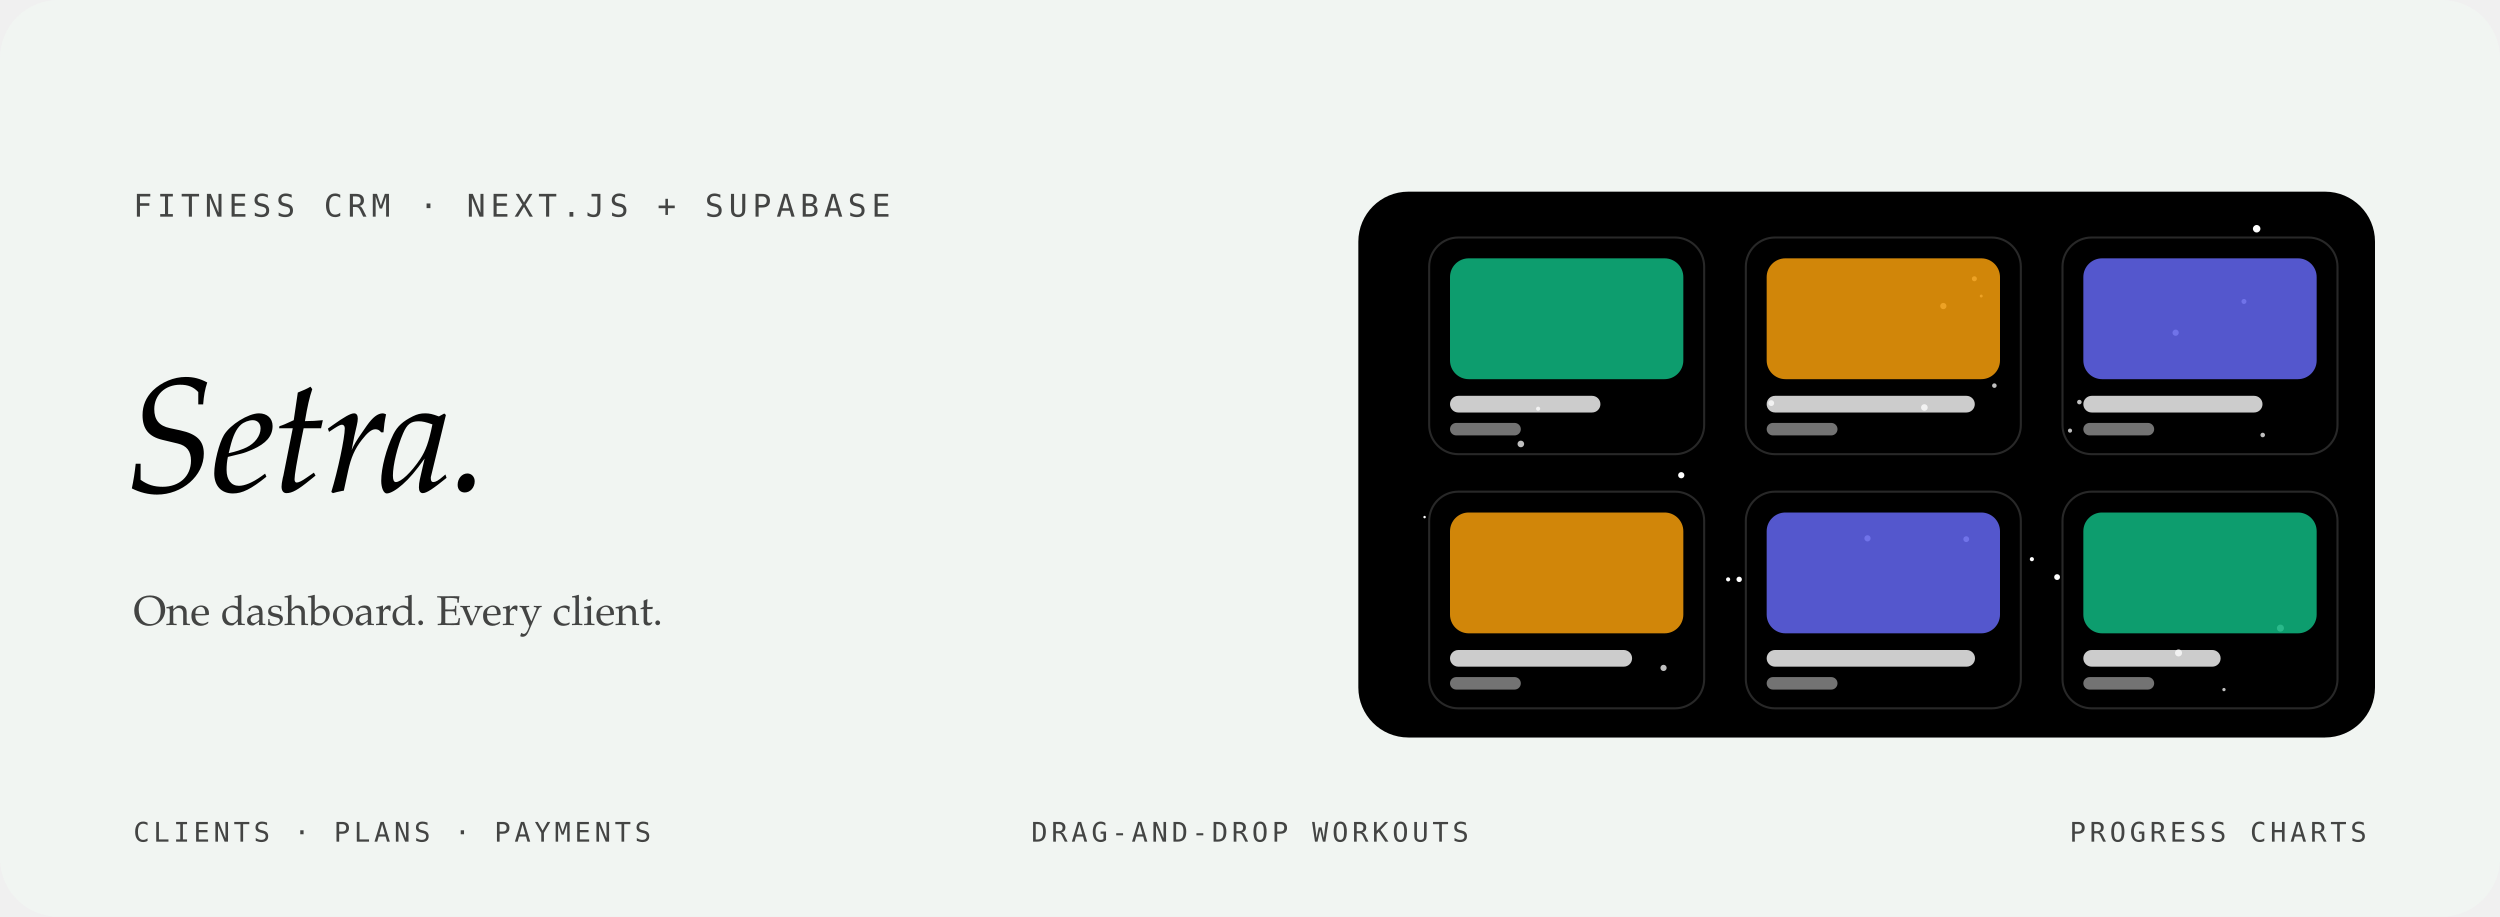
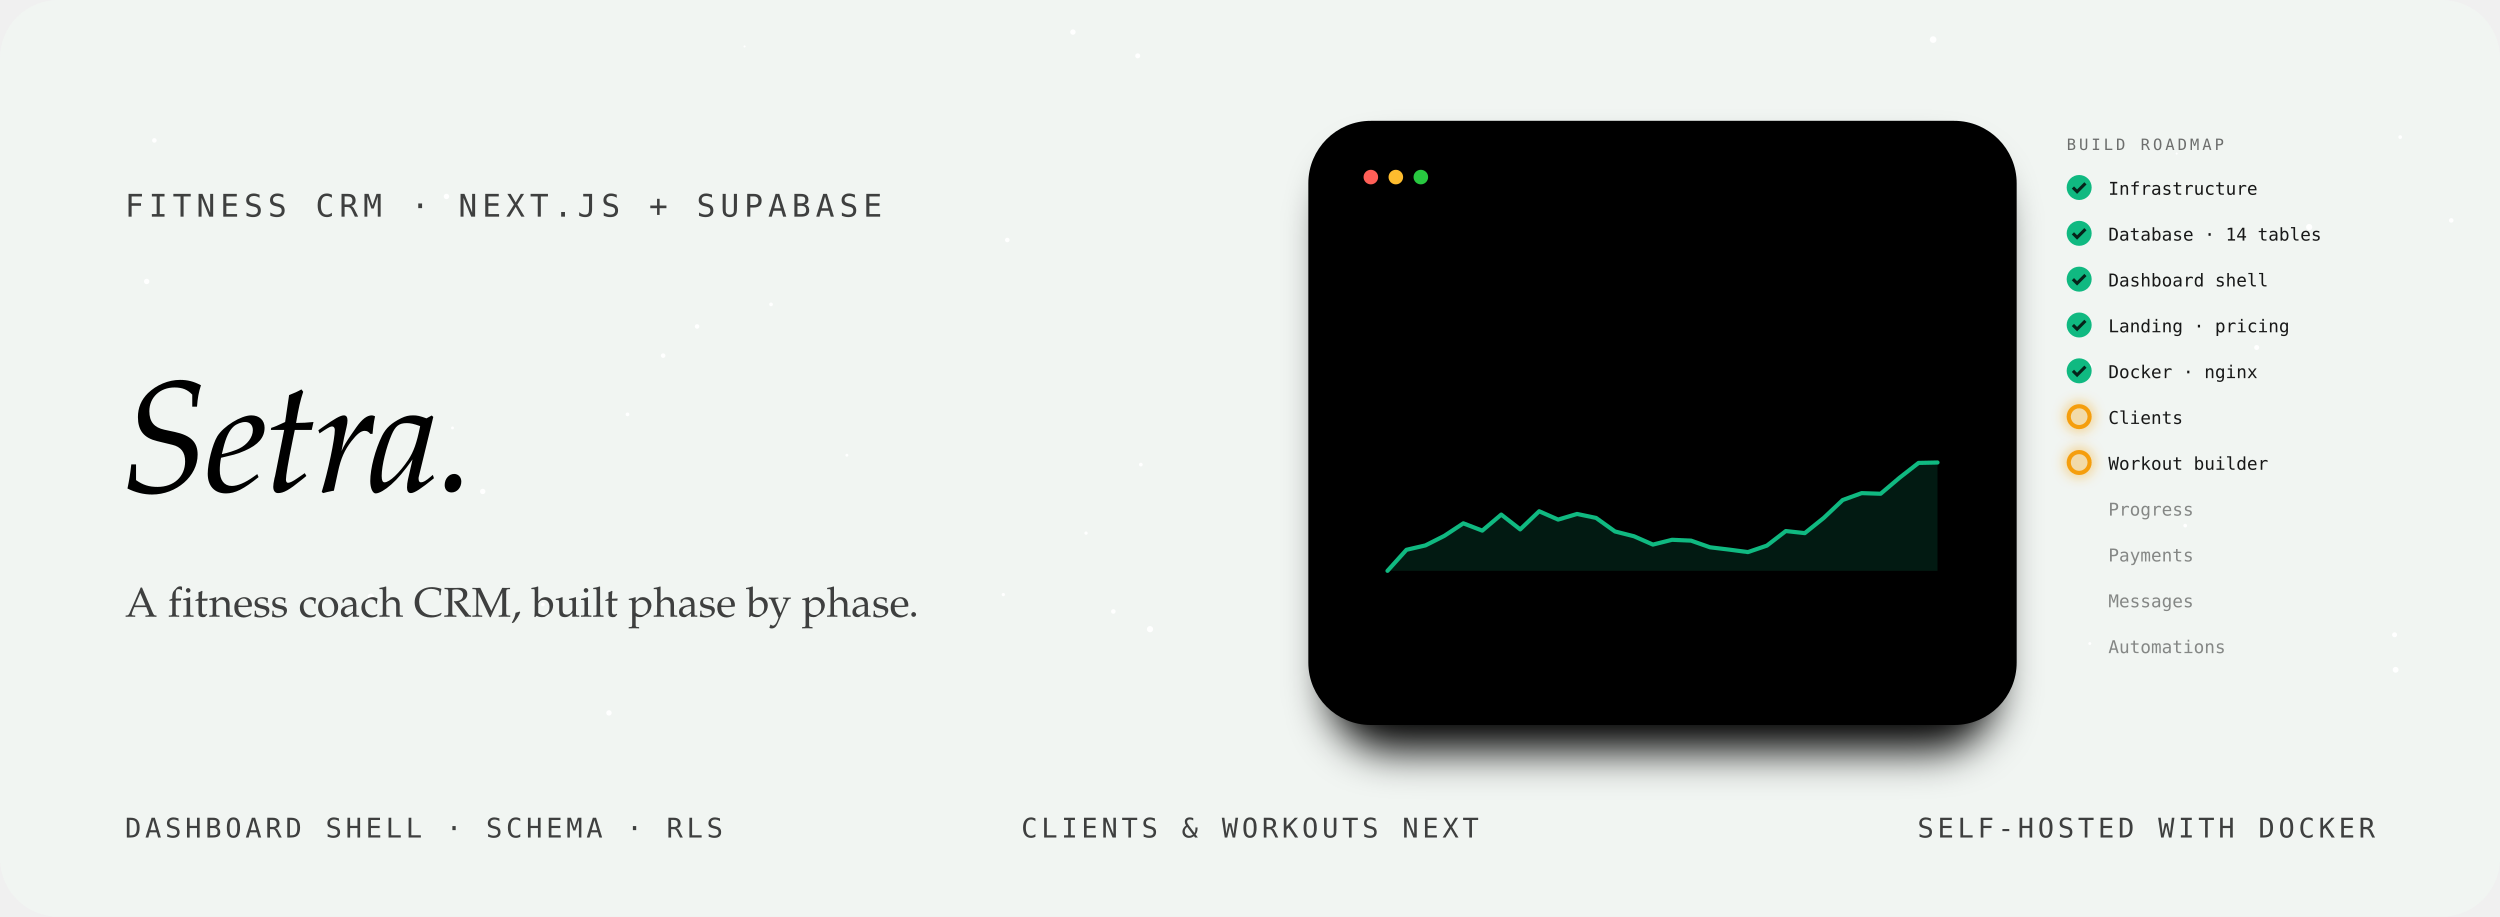
<svg xmlns="http://www.w3.org/2000/svg" viewBox="0 0 1200 440" width="1200" height="440" role="img" aria-label="Setra — a vertical CRM for solo fitness coaches and small studios">
  <style>
.bg{animation:bg 12s linear infinite}
@keyframes bg{0%,8%{fill:#f1f5f2}28%{fill:#22443a}48%,80%{fill:#050c0a}90%,100%{fill:#f1f5f2}}
.ink{animation:ink 12s linear infinite}
- @keyframes ink{0%,8%{fill:#142b24}28%{fill:#ecfaf4}48%,80%{fill:#e3f6ee}90%,100%{fill:#142b24}}
+ @keyframes ink{0%,17.5%{fill:#142b24}18.5%,28%{fill:#ecfaf4}48%,84.5%{fill:#e3f6ee}85.5%,100%{fill:#142b24}}
.rule{animation:rule 12s linear infinite}
- @keyframes rule{0%,8%{stroke:#142b2433}28%{stroke:#ecfaf433}48%,80%{stroke:#e3f6ee33}90%,100%{stroke:#142b2433}}
- .panel{animation:panel 12s linear infinite}
- @keyframes panel{0%,8%{fill:#142b2412}28%{fill:#ecfaf412}48%,80%{fill:#e3f6ee12}90%,100%{fill:#142b2412}}
- .muted{opacity:.72}
+ @keyframes rule{0%,17.5%{stroke:#142b2433}18.5%,28%{stroke:#ecfaf433}48%,84.5%{stroke:#e3f6ee33}85.5%,100%{stroke:#142b2433}}
+ .muted{opacity:.74}
.stars{animation:stars 12s linear infinite}
- @keyframes stars{0%,8%{opacity:0}28%{opacity:.25}48%,80%{opacity:.9}90%,100%{opacity:0}}
+ @keyframes stars{0%,8%{opacity:0}28%{opacity:.2}48%,80%{opacity:.85}90%,100%{opacity:0}}
@keyframes tw{0%,100%{opacity:1}50%{opacity:.25}}
- .lit{filter:drop-shadow(0 0 4px currentColor)}
- .pulse{animation:pulse 2.8s ease-in-out infinite;transform-box:fill-box;transform-origin:center}
- @keyframes pulse{0%,100%{transform:scale(1)}50%{transform:scale(1.18)}}
- @keyframes spin{0%{transform:scaleX(1)}50%{transform:scaleX(0)}100%{transform:scaleX(-1)}}
- @keyframes ping{0%{transform:scale(.6);opacity:1}100%{transform:scale(3.2);opacity:0}}
- @keyframes dash{to{stroke-dashoffset:-20}}
- @keyframes grow{0%{transform:scaleY(.08)}35%,80%{transform:scaleY(1)}100%{transform:scaleY(.08)}}
- @keyframes draw{0%{stroke-dashoffset:700}45%,80%{stroke-dashoffset:0}100%{stroke-dashoffset:-700}}
- @keyframes blink{50%{opacity:0}}
- @keyframes feed{0%{transform:translateY(150px);opacity:0}15%{opacity:1}85%{opacity:1}100%{transform:translateY(-30px);opacity:0}}
- @keyframes float{0%,100%{transform:translateY(0)}50%{transform:translateY(-10px)}}
- @keyframes slide{to{transform:translateX(100px)}}
- @keyframes eq{from{transform:scaleY(.15)}to{transform:scaleY(1)}}
- @keyframes drop{0%,6%{transform:scaleY(0);opacity:0}16%,88%{transform:scaleY(1);opacity:1}96%,100%{transform:scaleY(0);opacity:0}}
- @keyframes gauge{0%,10%{stroke-dashoffset:390}40%,85%{stroke-dashoffset:110}100%{stroke-dashoffset:390}}
- @keyframes lift{0%,100%{transform:translateY(0)}50%{transform:translateY(-6px)}}
- @keyframes sweep{0%{transform:skewX(-18deg) translateX(0)}60%,100%{transform:skewX(-18deg) translateX(788px)}}
- 
+ .bezel{animation:bezel 12s linear infinite}
+ @keyframes bezel{0%,8%{fill:#fffaf6}28%{fill:#5a2c45}48%,80%{fill:#20121b}90%,100%{fill:#fffaf6}}
+ .scr{animation:scr 12s linear infinite}
+ @keyframes scr{0%,8%{fill:#fff3ee}28%{fill:#3a1b2c}48%,80%{fill:#140a12}90%,100%{fill:#fff3ee}}
+ .rowbg{animation:rowbg 12s linear infinite}
+ @keyframes rowbg{0%,8%{fill:#2a142010}28%{fill:#fff0f512}48%,80%{fill:#ffffff0c}90%,100%{fill:#2a142010}}
+ .pill{animation:pill 12s linear infinite}
+ @keyframes pill{0%,8%{fill:#2a14200d}28%{fill:#fff0f51a}48%,80%{fill:#ffffff12}90%,100%{fill:#2a14200d}}
+ .toast{animation:toast 12s linear infinite}
+ @keyframes toast{0%,8%{fill:#ffffff}28%{fill:#4a2238}48%,80%{fill:#26121e}90%,100%{fill:#ffffff}}
+ .edge{animation:edge 12s linear infinite}
+ @keyframes edge{0%,8%{stroke:#2a142024}28%{stroke:#fff0f526}48%,80%{stroke:#ffffff1f}90%,100%{stroke:#2a142024}}
+ .shade{animation:shade 12s linear infinite}
+ @keyframes shade{0%,8%{fill-opacity:.10}28%{fill-opacity:.22}48%,80%{fill-opacity:.45}90%,100%{fill-opacity:.10}}
+ .lit{filter:drop-shadow(0 0 3px currentColor)}
+ .caret{animation:blink 1s steps(1) infinite}@keyframes blink{50%{opacity:0}}
+ .ping{animation:ping 1.6s ease-out infinite;transform-box:fill-box;transform-origin:center}@keyframes ping{0%{transform:scale(.5);opacity:.9}100%{transform:scale(2.6);opacity:0}}
+ .spin{animation:spin 8s linear infinite;transform-box:fill-box;transform-origin:center}@keyframes spin{to{transform:rotate(360deg)}}
+ .bob{animation:bob 4s ease-in-out infinite}@keyframes bob{0%,100%{transform:translateY(0)}50%{transform:translateY(-5px)}}
+ .sc0{animation:sc0 12s cubic-bezier(.3,1.3,.5,1) infinite}
+ @keyframes sc0{0%{opacity:0;transform:translateY(6px)}3.3%{opacity:0;transform:translateY(6px)}6.3%{opacity:1;transform:none}95%{opacity:1;transform:none}97.9%{opacity:0;transform:translateY(6px)}100%{opacity:0;transform:translateY(6px)}}
+ .sc1{animation:sc1 12s cubic-bezier(.3,1.3,.5,1) infinite}
+ @keyframes sc1{0%{opacity:0;transform:translateY(6px)}4.6%{opacity:0;transform:translateY(6px)}7.5%{opacity:1;transform:none}95%{opacity:1;transform:none}97.9%{opacity:0;transform:translateY(6px)}100%{opacity:0;transform:translateY(6px)}}
+ .sc2{animation:sc2 12s cubic-bezier(.3,1.3,.5,1) infinite}
+ @keyframes sc2{0%{opacity:0;transform:translateY(6px)}5.8%{opacity:0;transform:translateY(6px)}8.7%{opacity:1;transform:none}95%{opacity:1;transform:none}97.9%{opacity:0;transform:translateY(6px)}100%{opacity:0;transform:translateY(6px)}}
+ .sc3{animation:sc3 12s cubic-bezier(.3,1.3,.5,1) infinite}
+ @keyframes sc3{0%{opacity:0;transform:translateY(6px)}7.1%{opacity:0;transform:translateY(6px)}10%{opacity:1;transform:none}95%{opacity:1;transform:none}97.9%{opacity:0;transform:translateY(6px)}100%{opacity:0;transform:translateY(6px)}}
+ .rv{stroke-dasharray:581;animation:rv 12s ease-in-out infinite}
+ @keyframes rv{0%{stroke-dashoffset:581}10%{stroke-dashoffset:581}26.7%{stroke-dashoffset:0}93.3%{stroke-dashoffset:0;opacity:1}96.7%{stroke-dashoffset:0;opacity:0}100%{stroke-dashoffset:581;opacity:0}}
+ .qa0{animation:qa0 12s cubic-bezier(.3,1.3,.5,1) infinite;transform-box:fill-box;transform-origin:center}
+ @keyframes qa0{0%{opacity:0;transform:scale(.85)}28.3%{opacity:0;transform:scale(.85)}31.3%{opacity:1;transform:none}95%{opacity:1;transform:none}97.9%{opacity:0;transform:scale(.85)}100%{opacity:0;transform:scale(.85)}}
+ .qa1{animation:qa1 12s cubic-bezier(.3,1.3,.5,1) infinite;transform-box:fill-box;transform-origin:center}
+ @keyframes qa1{0%{opacity:0;transform:scale(.85)}29.3%{opacity:0;transform:scale(.85)}32.3%{opacity:1;transform:none}95%{opacity:1;transform:none}97.9%{opacity:0;transform:scale(.85)}100%{opacity:0;transform:scale(.85)}}
+ .qa2{animation:qa2 12s cubic-bezier(.3,1.3,.5,1) infinite;transform-box:fill-box;transform-origin:center}
+ @keyframes qa2{0%{opacity:0;transform:scale(.85)}30.3%{opacity:0;transform:scale(.85)}33.2%{opacity:1;transform:none}95%{opacity:1;transform:none}97.9%{opacity:0;transform:scale(.85)}100%{opacity:0;transform:scale(.85)}}
+ .qa3{animation:qa3 12s cubic-bezier(.3,1.3,.5,1) infinite;transform-box:fill-box;transform-origin:center}
+ @keyframes qa3{0%{opacity:0;transform:scale(.85)}31.3%{opacity:0;transform:scale(.85)}34.3%{opacity:1;transform:none}95%{opacity:1;transform:none}97.9%{opacity:0;transform:scale(.85)}100%{opacity:0;transform:scale(.85)}}
+ .ph0{animation:ph0 12s cubic-bezier(.3,1.3,.5,1) infinite;transform-box:fill-box;transform-origin:center}
+ @keyframes ph0{0%{opacity:0;transform:scale(.85)}36.7%{opacity:0;transform:scale(.85)}39.6%{opacity:1;transform:none}95%{opacity:1;transform:none}97.9%{opacity:0;transform:scale(.85)}100%{opacity:0;transform:scale(.85)}}
+ .ph1{animation:ph1 12s cubic-bezier(.3,1.3,.5,1) infinite;transform-box:fill-box;transform-origin:center}
+ @keyframes ph1{0%{opacity:0;transform:scale(.85)}39.2%{opacity:0;transform:scale(.85)}42.1%{opacity:1;transform:none}95%{opacity:1;transform:none}97.9%{opacity:0;transform:scale(.85)}100%{opacity:0;transform:scale(.85)}}
+ .ph2{animation:ph2 12s cubic-bezier(.3,1.3,.5,1) infinite;transform-box:fill-box;transform-origin:center}
+ @keyframes ph2{0%{opacity:0;transform:scale(.85)}41.7%{opacity:0;transform:scale(.85)}44.6%{opacity:1;transform:none}95%{opacity:1;transform:none}97.9%{opacity:0;transform:scale(.85)}100%{opacity:0;transform:scale(.85)}}
+ .ph3{animation:ph3 12s cubic-bezier(.3,1.3,.5,1) infinite;transform-box:fill-box;transform-origin:center}
+ @keyframes ph3{0%{opacity:0;transform:scale(.85)}44.2%{opacity:0;transform:scale(.85)}47.1%{opacity:1;transform:none}95%{opacity:1;transform:none}97.9%{opacity:0;transform:scale(.85)}100%{opacity:0;transform:scale(.85)}}
+ .ph4{animation:ph4 12s cubic-bezier(.3,1.3,.5,1) infinite;transform-box:fill-box;transform-origin:center}
+ @keyframes ph4{0%{opacity:0;transform:scale(.85)}46.7%{opacity:0;transform:scale(.85)}49.6%{opacity:1;transform:none}95%{opacity:1;transform:none}97.9%{opacity:0;transform:scale(.85)}100%{opacity:0;transform:scale(.85)}}
@media (prefers-reduced-motion:reduce){*{animation:none!important}}
</style>
  <rect class="bg" width="1200" height="440" rx="28" fill="#f1f5f2" />
-   <g font-family="ui-monospace,SFMono-Regular,Menlo,Consolas,monospace" font-size="15" letter-spacing="2.4">
-     <text class="ink muted" x="64" y="104">FITNESS CRM · NEXT.JS + SUPABASE</text>
-   </g>
-   <text class="ink" x="60" y="236" font-family="'Iowan Old Style','Palatino Linotype',Palatino,Georgia,serif" font-style="italic" font-size="78" letter-spacing="-1">Setra.</text>
-   <text class="ink muted" x="64" y="300" font-family="'Iowan Old Style','Palatino Linotype',Palatino,Georgia,serif" font-size="20">One dashboard. Every client.</text>
-   <line class="rule" x1="64" y1="372" x2="1136" y2="372" />
+   <g class="stars">
+     <circle cx="481.6" cy="285.4" r="0.8" fill="#fff" style="animation:tw 3.2s ease-in-out 1.2s infinite" />
+     <circle cx="552" cy="302" r="1.5" fill="#fff" style="animation:tw 2s ease-in-out 0.3s infinite" />
+     <circle cx="1003.1" cy="308.9" r="0.7" fill="#fff" style="animation:tw 2.8s ease-in-out 1s infinite" />
+     <circle cx="547.6" cy="223" r="0.9" fill="#fff" style="animation:tw 2.6s ease-in-out 1.6s infinite" />
+     <circle cx="217.2" cy="205.4" r="0.7" fill="#fff" style="animation:tw 3.2s ease-in-out 1.1s infinite" />
+     <circle cx="1048.9" cy="252.3" r="0.9" fill="#fff" style="animation:tw 2.5s ease-in-out 0.4s infinite" />
+     <circle cx="178" cy="286.4" r="1.5" fill="#fff" style="animation:tw 3.7s ease-in-out 0.7s infinite" />
+     <circle cx="301.2" cy="198.9" r="0.9" fill="#fff" style="animation:tw 3.5s ease-in-out 1.9s infinite" />
+     <circle cx="406.5" cy="218.5" r="0.7" fill="#fff" style="animation:tw 1.8s ease-in-out 0.7s infinite" />
+     <circle cx="1152.1" cy="65.8" r="0.9" fill="#fff" style="animation:tw 2.4s ease-in-out 0.8s infinite" />
+     <circle cx="70.4" cy="135.1" r="1.3" fill="#fff" style="animation:tw 2.9s ease-in-out 0.3s infinite" />
+     <circle cx="782.8" cy="179.3" r="1.2" fill="#fff" style="animation:tw 3.2s ease-in-out 0.7s infinite" />
+     <circle cx="370.1" cy="146.1" r="0.9" fill="#fff" style="animation:tw 3.1s ease-in-out 1.8s infinite" />
+     <circle cx="483.5" cy="115.2" r="1.1" fill="#fff" style="animation:tw 3.3s ease-in-out 1.6s infinite" />
+     <circle cx="546.1" cy="26.8" r="1.2" fill="#fff" style="animation:tw 1.6s ease-in-out 1.3s infinite" />
+     <circle cx="1149.9" cy="321.5" r="1.4" fill="#fff" style="animation:tw 3.7s ease-in-out 0.6s infinite" />
+     <circle cx="1108.4" cy="109" r="1.5" fill="#fff" style="animation:tw 3.4s ease-in-out 0.2s infinite" />
+     <circle cx="231.7" cy="235.9" r="1.3" fill="#fff" style="animation:tw 2.4s ease-in-out 1.6s infinite" />
+     <circle cx="664.2" cy="244.6" r="1.3" fill="#fff" style="animation:tw 3s ease-in-out 0.3s infinite" />
+     <circle cx="636.2" cy="213.3" r="1.2" fill="#fff" style="animation:tw 3.1s ease-in-out 1.1s infinite" />
+     <circle cx="824.9" cy="131.3" r="1.3" fill="#fff" style="animation:tw 2.3s ease-in-out 2s infinite" />
+     <circle cx="521.3" cy="255.9" r="0.8" fill="#fff" style="animation:tw 3.1s ease-in-out 0.6s infinite" />
+     <circle cx="1176.6" cy="105.8" r="1.1" fill="#fff" style="animation:tw 3s ease-in-out 0.6s infinite" />
+     <circle cx="927.9" cy="19" r="1.6" fill="#fff" style="animation:tw 2.8s ease-in-out 0.8s infinite" />
+     <circle cx="292.3" cy="342.2" r="1.3" fill="#fff" style="animation:tw 1.9s ease-in-out 1.3s infinite" />
+     <circle cx="260.6" cy="290.1" r="0.9" fill="#fff" style="animation:tw 2.8s ease-in-out 2s infinite" />
+     <circle cx="1002.7" cy="175.4" r="1.4" fill="#fff" style="animation:tw 3.9s ease-in-out 1.6s infinite" />
+     <circle cx="334.6" cy="156.7" r="1.1" fill="#fff" style="animation:tw 2.1s ease-in-out 0.5s infinite" />
+     <circle cx="318.3" cy="170.7" r="1.1" fill="#fff" style="animation:tw 2.3s ease-in-out 1.3s infinite" />
+     <circle cx="1083.2" cy="166.8" r="1.2" fill="#fff" style="animation:tw 3.7s ease-in-out 1.6s infinite" />
+     <circle cx="819.1" cy="269.2" r="0.9" fill="#fff" style="animation:tw 2.7s ease-in-out 0.1s infinite" />
+     <circle cx="74.1" cy="67.4" r="1.1" fill="#fff" style="animation:tw 3.2s ease-in-out 1.8s infinite" />
+     <circle cx="534.4" cy="293.5" r="1.1" fill="#fff" style="animation:tw 3.6s ease-in-out 0.4s infinite" />
+     <circle cx="1044.8" cy="73.7" r="0.5" fill="#fff" style="animation:tw 3.3s ease-in-out 1.3s infinite" />
+     <circle cx="515" cy="15.4" r="1.3" fill="#fff" style="animation:tw 2.2s ease-in-out 0.8s infinite" />
+     <circle cx="357.4" cy="22.3" r="0.5" fill="#fff" style="animation:tw 3.4s ease-in-out 0.9s infinite" />
+     <circle cx="905.7" cy="285.9" r="1.2" fill="#fff" style="animation:tw 2.5s ease-in-out 1.4s infinite" />
+     <circle cx="1149.4" cy="304.7" r="1.2" fill="#fff" style="animation:tw 2.9s ease-in-out 1.1s infinite" />
+     <circle cx="754.2" cy="248.5" r="1.4" fill="#fff" style="animation:tw 3.4s ease-in-out 0.5s infinite" />
+     <circle cx="214.3" cy="94.3" r="1.3" fill="#fff" style="animation:tw 2.8s ease-in-out 0.1s infinite" />
+   </g>
+   <text class="ink muted" x="60" y="104" font-family="ui-monospace,SFMono-Regular,Menlo,Consolas,monospace" font-size="15" letter-spacing="2.4">FITNESS CRM · NEXT.JS + SUPABASE</text>
+   <text class="ink" x="58" y="236" font-family="'Iowan Old Style','Palatino Linotype',Palatino,Georgia,serif" font-style="italic" font-size="76" letter-spacing="-1">Setra.</text>
+   <text class="ink muted" x="60" y="296" font-family="'Iowan Old Style','Palatino Linotype',Palatino,Georgia,serif" font-size="20">A fitness coach CRM, built phase by phase.</text>
+   <line class="rule" x1="60" y1="370" x2="1140" y2="370" />
  <g font-family="ui-monospace,SFMono-Regular,Menlo,Consolas,monospace" font-size="13" letter-spacing="1.8">
-     <text class="ink muted" x="64" y="404">CLIENTS · PLANS · PAYMENTS</text>
-     <text class="ink muted" x="600" y="404" text-anchor="middle">DRAG-AND-DROP WORKOUTS</text>
-     <text class="ink muted" x="1136" y="404" text-anchor="end">PROGRESS CHARTS</text>
-   </g>
-   <rect class="panel rule" x="652" y="92" width="488" height="262" rx="24" />
-   <g class="stars">
-     <circle cx="1083.2" cy="109.8" r="1.8" fill="#fff" style="animation:tw 2.9s ease-in-out 1.9s infinite" />
-     <circle cx="1086.1" cy="208.8" r="1.1" fill="#fff" style="animation:tw 2.1s ease-in-out 1.3s infinite" />
-     <circle cx="993.6" cy="206.7" r="1" fill="#fff" style="animation:tw 1.7s ease-in-out 0.3s infinite" />
-     <circle cx="947.7" cy="133.8" r="1.2" fill="#fff" style="animation:tw 3.7s ease-in-out 1.4s infinite" />
-     <circle cx="730" cy="213.1" r="1.6" fill="#fff" style="animation:tw 2.5s ease-in-out 0.8s infinite" />
-     <circle cx="1044.3" cy="159.7" r="1.5" fill="#fff" style="animation:tw 3s ease-in-out 0.9s infinite" />
-     <circle cx="1067.5" cy="331" r="0.8" fill="#fff" style="animation:tw 1.9s ease-in-out 1.7s infinite" />
-     <circle cx="1077.1" cy="144.7" r="1.2" fill="#fff" style="animation:tw 2.8s ease-in-out 0.9s infinite" />
-     <circle cx="957.3" cy="185.1" r="1.1" fill="#fff" style="animation:tw 3.6s ease-in-out 0.3s infinite" />
-     <circle cx="932.8" cy="146.9" r="1.5" fill="#fff" style="animation:tw 2.9s ease-in-out 1.8s infinite" />
-     <circle cx="998.1" cy="193" r="1.1" fill="#fff" style="animation:tw 2.1s ease-in-out 0.3s infinite" />
-     <circle cx="1045.7" cy="313.4" r="1.7" fill="#fff" style="animation:tw 2.4s ease-in-out 0.5s infinite" />
-     <circle cx="923.7" cy="195.6" r="1.6" fill="#fff" style="animation:tw 3.9s ease-in-out 0.7s infinite" />
-     <circle cx="951" cy="142.1" r="0.7" fill="#fff" style="animation:tw 2.4s ease-in-out 2s infinite" />
-     <circle cx="738.3" cy="196.2" r="1" fill="#fff" style="animation:tw 2.6s ease-in-out 0.1s infinite" />
-     <circle cx="834.8" cy="278.1" r="1.3" fill="#fff" style="animation:tw 2s ease-in-out 1.3s infinite" />
-     <circle cx="896.4" cy="258.4" r="1.5" fill="#fff" style="animation:tw 2.5s ease-in-out 0.6s infinite" />
-     <circle cx="850.2" cy="193.5" r="1.4" fill="#fff" style="animation:tw 3.8s ease-in-out 0.8s infinite" />
-     <circle cx="807" cy="228.1" r="1.5" fill="#fff" style="animation:tw 3.6s ease-in-out 0.9s infinite" />
-     <circle cx="683.8" cy="248.2" r="0.6" fill="#fff" style="animation:tw 3.2s ease-in-out 1.9s infinite" />
-     <circle cx="1094.6" cy="301.5" r="1.7" fill="#fff" style="animation:tw 2.4s ease-in-out 1.9s infinite" />
-     <circle cx="798.5" cy="320.6" r="1.5" fill="#fff" style="animation:tw 1.8s ease-in-out 0.4s infinite" />
-     <circle cx="975.3" cy="268.4" r="1" fill="#fff" style="animation:tw 3.5s ease-in-out 1.1s infinite" />
-     <circle cx="987.4" cy="277" r="1.4" fill="#fff" style="animation:tw 1.9s ease-in-out 1.1s infinite" />
-     <circle cx="943.8" cy="258.8" r="1.4" fill="#fff" style="animation:tw 2.9s ease-in-out 1.4s infinite" />
-     <circle cx="829.5" cy="278.1" r="1" fill="#fff" style="animation:tw 4s ease-in-out 0.9s infinite" />
+     <text class="ink muted" x="60" y="402">DASHBOARD SHELL · SCHEMA · RLS</text>
+     <text class="ink muted" x="600" y="402" text-anchor="middle">CLIENTS &amp; WORKOUTS NEXT</text>
+     <text class="ink muted" x="1140" y="402" text-anchor="end">SELF-HOSTED WITH DOCKER</text>
  </g>
  <defs>
-     <linearGradient id="sh" x1="0" x2="1">
-       <stop offset="0" stop-color="#fff" stop-opacity="0" />
-       <stop offset=".5" stop-color="#fff" stop-opacity=".28" />
-       <stop offset="1" stop-color="#fff" stop-opacity="0" />
-     </linearGradient>
-     <clipPath id="gc">
-       <rect x="652" y="92" width="488" height="262" rx="24" />
-     </clipPath>
+     <filter id="soft" x="-10%" y="-10%" width="120%" height="140%">
+       <feGaussianBlur stdDeviation="10" />
+     </filter>
  </defs>
-   <g style="animation:lift 6s ease-in-out 0s infinite">
-     <rect x="686" y="114" width="132" height="104" rx="14" fill="#000" fill-opacity=".25" stroke="#fff" stroke-opacity=".16" />
-     <rect x="696" y="124" width="112" height="58" rx="9" fill="#10b981" fill-opacity=".85" />
-     <rect x="696" y="190" width="72.2" height="8" rx="4" fill="#fff" fill-opacity=".8" />
-     <rect x="696" y="203" width="34" height="6" rx="3" fill="#fff" fill-opacity=".45" />
-   </g>
-   <g style="animation:lift 6s ease-in-out -1s infinite">
-     <rect x="838" y="114" width="132" height="104" rx="14" fill="#000" fill-opacity=".25" stroke="#fff" stroke-opacity=".16" />
-     <rect x="848" y="124" width="112" height="58" rx="9" fill="#f59e0b" fill-opacity=".85" />
-     <rect x="848" y="190" width="99.9" height="8" rx="4" fill="#fff" fill-opacity=".8" />
-     <rect x="848" y="203" width="34" height="6" rx="3" fill="#fff" fill-opacity=".45" />
-   </g>
-   <g style="animation:lift 6s ease-in-out -2s infinite">
-     <rect x="990" y="114" width="132" height="104" rx="14" fill="#000" fill-opacity=".25" stroke="#fff" stroke-opacity=".16" />
-     <rect x="1000" y="124" width="112" height="58" rx="9" fill="#6366f1" fill-opacity=".85" />
-     <rect x="1000" y="190" width="86" height="8" rx="4" fill="#fff" fill-opacity=".8" />
-     <rect x="1000" y="203" width="34" height="6" rx="3" fill="#fff" fill-opacity=".45" />
-   </g>
-   <g style="animation:lift 6s ease-in-out -3s infinite">
-     <rect x="686" y="236" width="132" height="104" rx="14" fill="#000" fill-opacity=".25" stroke="#fff" stroke-opacity=".16" />
-     <rect x="696" y="246" width="112" height="58" rx="9" fill="#f59e0b" fill-opacity=".85" />
-     <rect x="696" y="312" width="87.4" height="8" rx="4" fill="#fff" fill-opacity=".8" />
-     <rect x="696" y="325" width="34" height="6" rx="3" fill="#fff" fill-opacity=".45" />
-   </g>
-   <g style="animation:lift 6s ease-in-out -4s infinite">
-     <rect x="838" y="236" width="132" height="104" rx="14" fill="#000" fill-opacity=".25" stroke="#fff" stroke-opacity=".16" />
-     <rect x="848" y="246" width="112" height="58" rx="9" fill="#6366f1" fill-opacity=".85" />
-     <rect x="848" y="312" width="100" height="8" rx="4" fill="#fff" fill-opacity=".8" />
-     <rect x="848" y="325" width="34" height="6" rx="3" fill="#fff" fill-opacity=".45" />
-   </g>
-   <g style="animation:lift 6s ease-in-out -5s infinite">
-     <rect x="990" y="236" width="132" height="104" rx="14" fill="#000" fill-opacity=".25" stroke="#fff" stroke-opacity=".16" />
-     <rect x="1000" y="246" width="112" height="58" rx="9" fill="#10b981" fill-opacity=".85" />
-     <rect x="1000" y="312" width="65.9" height="8" rx="4" fill="#fff" fill-opacity=".8" />
-     <rect x="1000" y="325" width="34" height="6" rx="3" fill="#fff" fill-opacity=".45" />
-   </g>
-   <g clip-path="url(#gc)">
-     <rect x="512" y="92" width="120" height="262" fill="url(#sh)" transform="skewX(-18)" style="animation:sweep 4s ease-in-out infinite" />
-   </g>
+   <rect x="638" y="76" width="320" height="284" rx="30" fill="#000" class="shade" filter="url(#soft)" />
+   <rect class="bezel" x="628" y="58" width="340" height="290" rx="30" />
+   <rect class="edge" x="628" y="58" width="340" height="290" rx="30" fill="none" />
+   <rect class="scr" x="642" y="72" width="312" height="262" rx="20" />
+   <circle cx="658" cy="85" r="3.5" fill="#ff5f57" />
+   <circle cx="670" cy="85" r="3.5" fill="#febc2e" />
+   <circle cx="682" cy="85" r="3.5" fill="#28c840" />
+   <text class="ink" x="692" y="89" text-anchor="start" font-family="ui-monospace,SFMono-Regular,Menlo,Consolas,monospace" font-size="8" letter-spacing="1.2" opacity="0.7">SETRA · /DASHBOARD</text>
+   <text class="ink" x="656" y="122" font-family="'Iowan Old Style','Palatino Linotype',Palatino,Georgia,serif" font-style="italic" font-size="16">Good morning, Ece</text>
+   <text class="ink" x="656" y="136" text-anchor="start" font-family="ui-monospace,SFMono-Regular,Menlo,Consolas,monospace" font-size="6.5" letter-spacing="1.2" opacity="0.55">THURSDAY · 4 SESSIONS TODAY</text>
+   <g class="sc0">
+     <rect class="rowbg" x="656" y="146" width="66.5" height="44" rx="9" />
+     <text class="ink" x="664" y="162" text-anchor="start" font-family="ui-monospace,SFMono-Regular,Menlo,Consolas,monospace" font-size="6" letter-spacing="1" opacity="0.55">CLIENTS</text>
+     <text class="ink" x="664" y="182" font-family="ui-monospace,SFMono-Regular,Menlo,Consolas,monospace" font-size="13" font-weight="700">0</text>
+   </g>
+   <g class="sc1">
+     <rect class="rowbg" x="728.5" y="146" width="66.5" height="44" rx="9" />
+     <text class="ink" x="736.5" y="162" text-anchor="start" font-family="ui-monospace,SFMono-Regular,Menlo,Consolas,monospace" font-size="6" letter-spacing="1" opacity="0.55">ACTIVE</text>
+     <text class="ink" x="736.5" y="182" font-family="ui-monospace,SFMono-Regular,Menlo,Consolas,monospace" font-size="13" font-weight="700">0</text>
+   </g>
+   <g class="sc2">
+     <rect class="rowbg" x="801" y="146" width="66.5" height="44" rx="9" />
+     <text class="ink" x="809" y="162" text-anchor="start" font-family="ui-monospace,SFMono-Regular,Menlo,Consolas,monospace" font-size="6" letter-spacing="1" opacity="0.55">REVENUE</text>
+     <text class="ink" x="809" y="182" font-family="ui-monospace,SFMono-Regular,Menlo,Consolas,monospace" font-size="13" font-weight="700">₺0</text>
+   </g>
+   <g class="sc3">
+     <rect class="rowbg" x="873.5" y="146" width="66.5" height="44" rx="9" />
+     <text class="ink" x="881.5" y="162" text-anchor="start" font-family="ui-monospace,SFMono-Regular,Menlo,Consolas,monospace" font-size="6" letter-spacing="1" opacity="0.55">DUE</text>
+     <text class="ink" x="881.5" y="182" font-family="ui-monospace,SFMono-Regular,Menlo,Consolas,monospace" font-size="13" font-weight="700">0</text>
+   </g>
+   <rect class="rowbg" x="656" y="198" width="284" height="86" rx="10" />
+   <text class="ink" x="666" y="214" text-anchor="start" font-family="ui-monospace,SFMono-Regular,Menlo,Consolas,monospace" font-size="6.5" letter-spacing="1.1" opacity="0.55">REVENUE · 30 DAYS · SAMPLE</text>
+   <path d="M 666 274 L 675.1 263.9 L 684.2 261.8 L 693.3 257.2 L 702.4 251.2 L 711.5 254.7 L 720.6 247 L 729.7 254.1 L 738.8 245.4 L 747.9 249.4 L 757 246.7 L 766.1 248.6 L 775.2 255.1 L 784.3 257.4 L 793.4 261.4 L 802.6 259.1 L 811.7 259.5 L 820.8 262.7 L 829.9 263.8 L 839 265 L 848.1 261.9 L 857.2 254.9 L 866.3 255.9 L 875.4 248.6 L 884.5 240 L 893.6 236.7 L 902.7 237 L 911.8 229.3 L 920.9 222.2 L 930 222 L 930 274 L 666 274 Z" fill="#10b981" fill-opacity=".14" />
+   <path class="rv" d="M 666 274 L 675.1 263.9 L 684.2 261.8 L 693.3 257.2 L 702.4 251.2 L 711.5 254.7 L 720.6 247 L 729.7 254.1 L 738.8 245.4 L 747.9 249.4 L 757 246.7 L 766.1 248.6 L 775.2 255.1 L 784.3 257.4 L 793.4 261.4 L 802.6 259.1 L 811.7 259.5 L 820.8 262.7 L 829.9 263.8 L 839 265 L 848.1 261.9 L 857.2 254.9 L 866.3 255.9 L 875.4 248.6 L 884.5 240 L 893.6 236.7 L 902.7 237 L 911.8 229.3 L 920.9 222.2 L 930 222" fill="none" stroke="#10b981" stroke-width="2" stroke-linejoin="round" stroke-linecap="round" />
+   <g class="qa0">
+     <rect x="656" y="294" width="66.5" height="26" rx="13" fill="none" class="edge" />
+     <text class="ink" x="689.25" y="310.5" text-anchor="middle" font-family="-apple-system,BlinkMacSystemFont,'Segoe UI',Helvetica,Arial,sans-serif" font-size="7.5" font-weight="700">Add client</text>
+   </g>
+   <g class="qa1">
+     <rect x="728.5" y="294" width="66.5" height="26" rx="13" fill="none" class="edge" />
+     <text class="ink" x="761.75" y="310.5" text-anchor="middle" font-family="-apple-system,BlinkMacSystemFont,'Segoe UI',Helvetica,Arial,sans-serif" font-size="7.5" font-weight="700">Create plan</text>
+   </g>
+   <g class="qa2">
+     <rect x="801" y="294" width="66.5" height="26" rx="13" fill="none" class="edge" />
+     <text class="ink" x="834.25" y="310.5" text-anchor="middle" font-family="-apple-system,BlinkMacSystemFont,'Segoe UI',Helvetica,Arial,sans-serif" font-size="7.5" font-weight="700">Message</text>
+   </g>
+   <g class="qa3">
+     <rect x="873.5" y="294" width="66.5" height="26" rx="13" fill="none" class="edge" />
+     <text class="ink" x="906.75" y="310.5" text-anchor="middle" font-family="-apple-system,BlinkMacSystemFont,'Segoe UI',Helvetica,Arial,sans-serif" font-size="7.5" font-weight="700">Log progress</text>
+   </g>
+   <text class="ink" x="656" y="340" text-anchor="start" font-family="ui-monospace,SFMono-Regular,Menlo,Consolas,monospace" font-size="6.5" letter-spacing="1.1" opacity="0.5">TR / EN · SUPABASE AUTH · RLS PER COACH</text>
+   <text class="ink" x="992" y="72" text-anchor="start" font-family="ui-monospace,SFMono-Regular,Menlo,Consolas,monospace" font-size="7.5" letter-spacing="1.4" opacity="0.55">BUILD ROADMAP</text>
+   <line x1="998" y1="96" x2="998" y2="108" class="edge" />
+   <g class="ph0">
+     <circle cx="998" cy="90" r="6" fill="#10b981" />
+     <path d="M 995 90 l 2 2 l 4 -4" fill="none" stroke="#06231a" stroke-width="1.5" />
+   </g>
+   <circle cx="998" cy="90" r="6" fill="none" class="edge" />
+   <text class="ink" x="1012" y="93.5" font-family="ui-monospace,SFMono-Regular,Menlo,Consolas,monospace" font-size="8.5" opacity="0.9">Infrastructure</text>
+   <line x1="998" y1="118" x2="998" y2="130" class="edge" />
+   <g class="ph1">
+     <circle cx="998" cy="112" r="6" fill="#10b981" />
+     <path d="M 995 112 l 2 2 l 4 -4" fill="none" stroke="#06231a" stroke-width="1.5" />
+   </g>
+   <circle cx="998" cy="112" r="6" fill="none" class="edge" />
+   <text class="ink" x="1012" y="115.5" font-family="ui-monospace,SFMono-Regular,Menlo,Consolas,monospace" font-size="8.5" opacity="0.9">Database · 14 tables</text>
+   <line x1="998" y1="140" x2="998" y2="152" class="edge" />
+   <g class="ph2">
+     <circle cx="998" cy="134" r="6" fill="#10b981" />
+     <path d="M 995 134 l 2 2 l 4 -4" fill="none" stroke="#06231a" stroke-width="1.5" />
+   </g>
+   <circle cx="998" cy="134" r="6" fill="none" class="edge" />
+   <text class="ink" x="1012" y="137.5" font-family="ui-monospace,SFMono-Regular,Menlo,Consolas,monospace" font-size="8.5" opacity="0.9">Dashboard shell</text>
+   <line x1="998" y1="162" x2="998" y2="174" class="edge" />
+   <g class="ph3">
+     <circle cx="998" cy="156" r="6" fill="#10b981" />
+     <path d="M 995 156 l 2 2 l 4 -4" fill="none" stroke="#06231a" stroke-width="1.5" />
+   </g>
+   <circle cx="998" cy="156" r="6" fill="none" class="edge" />
+   <text class="ink" x="1012" y="159.5" font-family="ui-monospace,SFMono-Regular,Menlo,Consolas,monospace" font-size="8.5" opacity="0.9">Landing · pricing</text>
+   <line x1="998" y1="184" x2="998" y2="196" class="edge" />
+   <g class="ph4">
+     <circle cx="998" cy="178" r="6" fill="#10b981" />
+     <path d="M 995 178 l 2 2 l 4 -4" fill="none" stroke="#06231a" stroke-width="1.5" />
+   </g>
+   <circle cx="998" cy="178" r="6" fill="none" class="edge" />
+   <text class="ink" x="1012" y="181.5" font-family="ui-monospace,SFMono-Regular,Menlo,Consolas,monospace" font-size="8.5" opacity="0.9">Docker · nginx</text>
+   <line x1="998" y1="206" x2="998" y2="218" class="edge" />
+   <circle class="lit" cx="998" cy="200" r="5" fill="none" stroke="#f59e0b" stroke-width="2" style="color:#f59e0b" />
+   <text class="ink" x="1012" y="203.5" font-family="ui-monospace,SFMono-Regular,Menlo,Consolas,monospace" font-size="8.5" opacity="0.9">Clients</text>
+   <line x1="998" y1="228" x2="998" y2="240" class="edge" />
+   <circle class="lit" cx="998" cy="222" r="5" fill="none" stroke="#f59e0b" stroke-width="2" style="color:#f59e0b" />
+   <text class="ink" x="1012" y="225.5" font-family="ui-monospace,SFMono-Regular,Menlo,Consolas,monospace" font-size="8.5" opacity="0.9">Workout builder</text>
+   <line x1="998" y1="250" x2="998" y2="262" class="edge" />
+   <circle cx="998" cy="244" r="4" fill="none" class="edge" />
+   <text class="ink" x="1012" y="247.5" font-family="ui-monospace,SFMono-Regular,Menlo,Consolas,monospace" font-size="8.5" opacity="0.45">Progress</text>
+   <line x1="998" y1="272" x2="998" y2="284" class="edge" />
+   <circle cx="998" cy="266" r="4" fill="none" class="edge" />
+   <text class="ink" x="1012" y="269.5" font-family="ui-monospace,SFMono-Regular,Menlo,Consolas,monospace" font-size="8.5" opacity="0.45">Payments</text>
+   <line x1="998" y1="294" x2="998" y2="306" class="edge" />
+   <circle cx="998" cy="288" r="4" fill="none" class="edge" />
+   <text class="ink" x="1012" y="291.5" font-family="ui-monospace,SFMono-Regular,Menlo,Consolas,monospace" font-size="8.5" opacity="0.45">Messages</text>
+   <circle cx="998" cy="310" r="4" fill="none" class="edge" />
+   <text class="ink" x="1012" y="313.5" font-family="ui-monospace,SFMono-Regular,Menlo,Consolas,monospace" font-size="8.5" opacity="0.45">Automations</text>
</svg>
